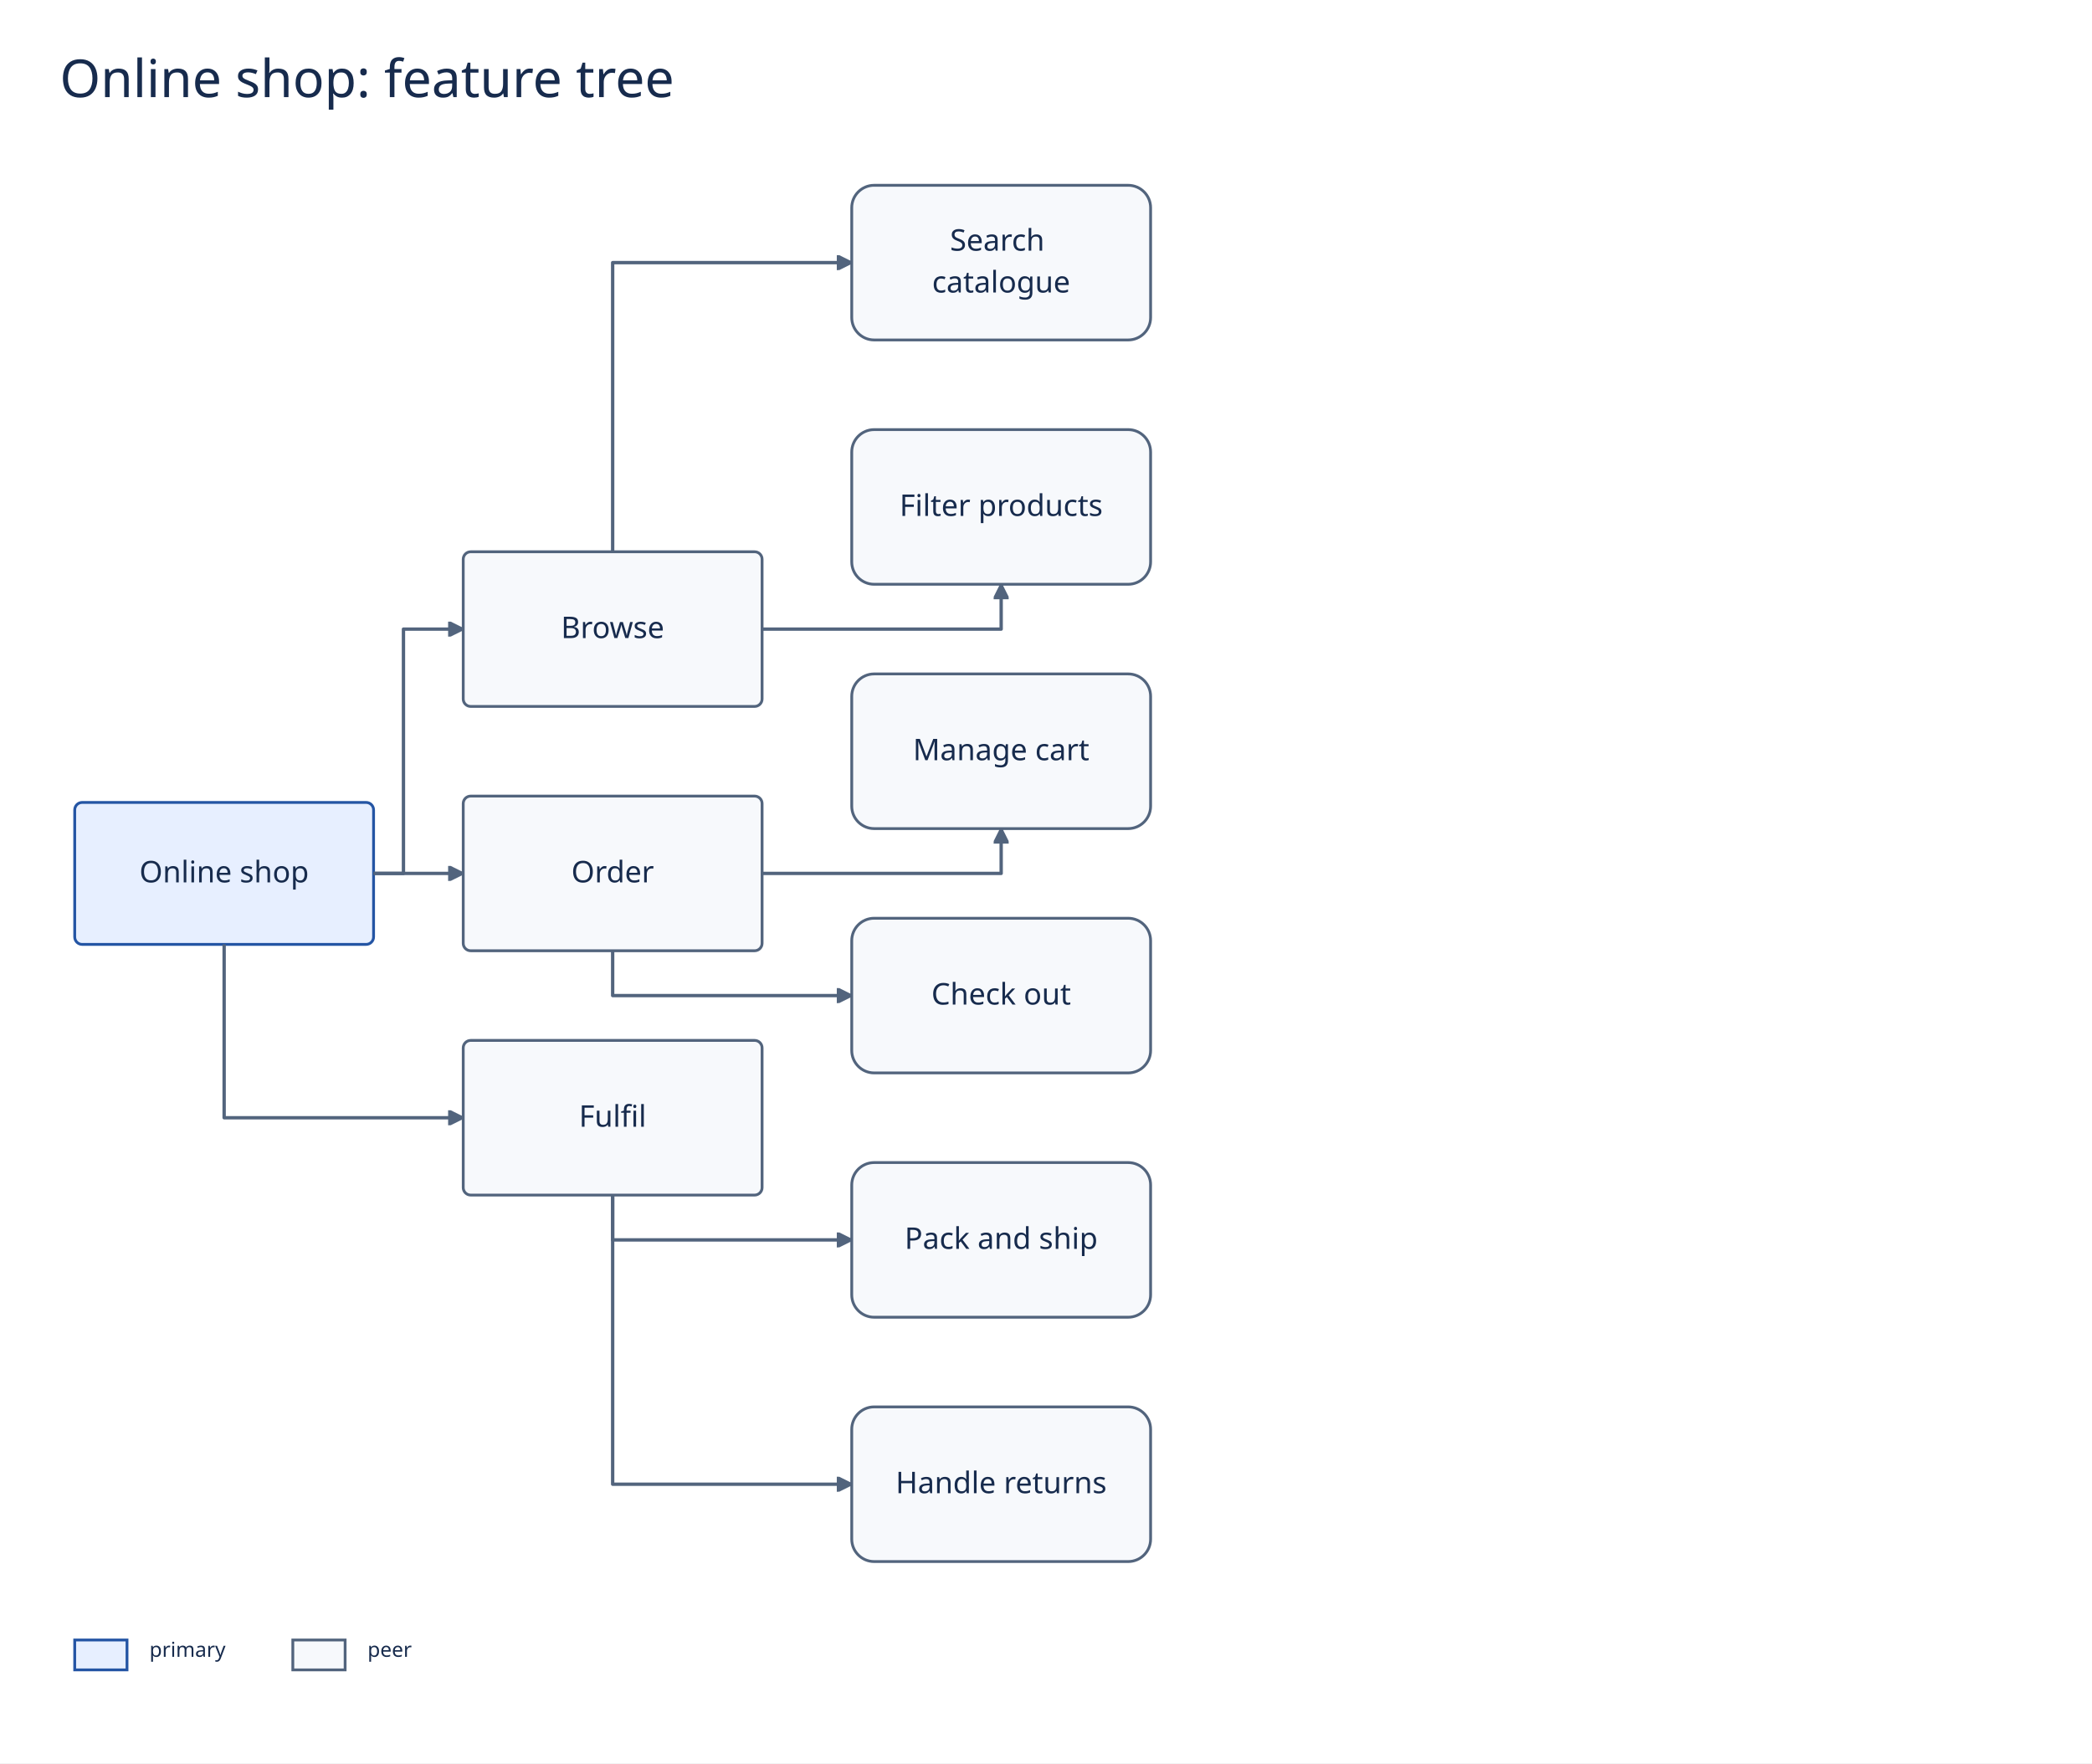
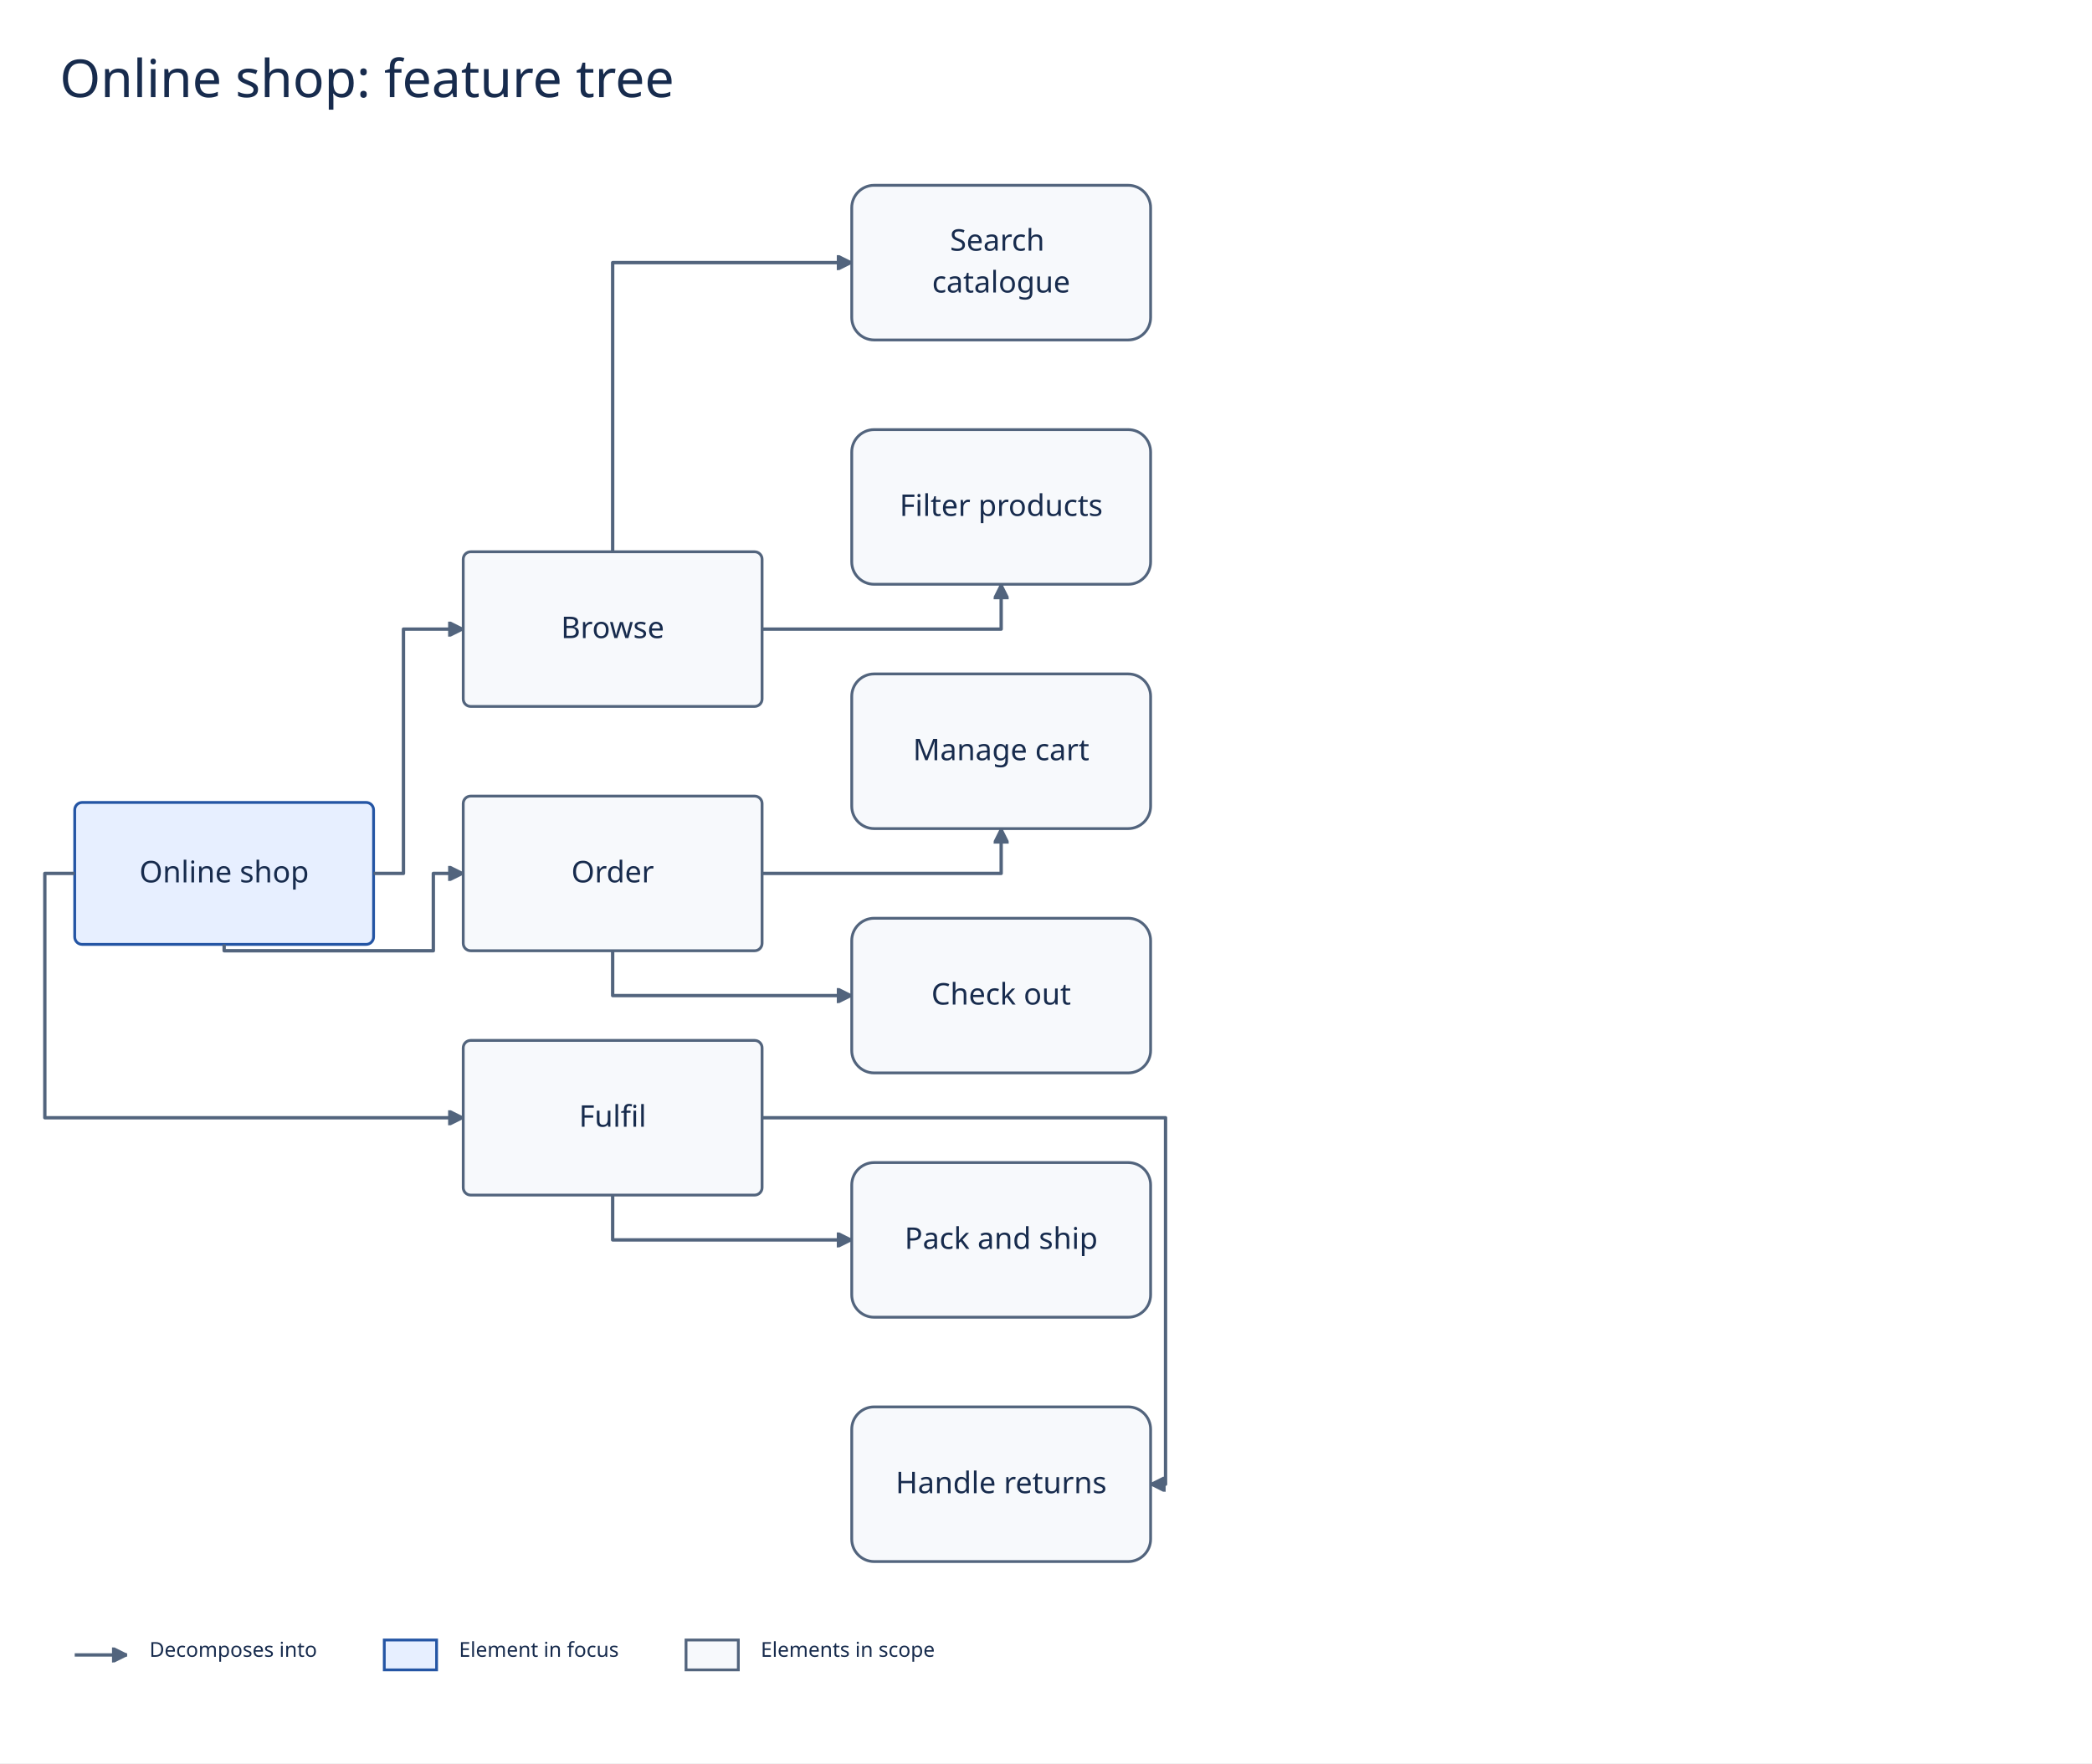
<svg xmlns="http://www.w3.org/2000/svg" viewBox="0 0 1120 944" width="1120" height="944" lang="en" role="img" aria-labelledby="b3-en-document-title b3-en-document-desc" data-archatlas="0.1" data-measured-with="pillow">
  <defs>
    <marker id="b3-en-marker-peer-arrow" viewBox="0 0 10 10" refX="10" refY="5" markerWidth="8" markerHeight="8" markerUnits="userSpaceOnUse" orient="auto-start-reverse">
      <path d="M 0 0 L 10 5 L 0 10 Z" fill="#52647d" stroke="#52647d" stroke-width="1.5" />
    </marker>
    <marker id="b3-en-marker-peer-circle" viewBox="0 0 10 10" refX="5" refY="5" markerWidth="8" markerHeight="8" markerUnits="userSpaceOnUse">
      <circle cx="5" cy="5" r="3.5" fill="#ffffff" stroke="#52647d" stroke-width="1.5" />
    </marker>
  </defs>
  <rect width="1120" height="944" fill="#ffffff" data-role="canvas" />
  <rect id="b3-en-shape-node-shop" data-id="shop" data-role="node" data-parent="" data-kind="system" fill="#e7efff" stroke="#2455a4" stroke-width="1.5" data-box="40 429.6 160 76" x="40" y="429.6" width="160" height="76" rx="4" />
  <rect id="b3-en-shape-node-browse" data-id="browse" data-role="node" data-parent="" data-kind="component" fill="#f7f9fc" stroke="#52647d" stroke-width="1.5" data-box="248 295.4 160 82.8" x="248" y="295.4" width="160" height="82.8" rx="4" />
  <rect id="b3-en-shape-node-order" data-id="order" data-role="node" data-parent="" data-kind="component" fill="#f7f9fc" stroke="#52647d" stroke-width="1.5" data-box="248 426.2 160 82.8" x="248" y="426.2" width="160" height="82.8" rx="4" />
  <rect id="b3-en-shape-node-fulfil" data-id="fulfil" data-role="node" data-parent="" data-kind="component" fill="#f7f9fc" stroke="#52647d" stroke-width="1.5" data-box="248 557 160 82.8" x="248" y="557" width="160" height="82.8" rx="4" />
  <rect id="b3-en-shape-node-search" data-id="search" data-role="node" data-parent="" data-kind="task" fill="#f7f9fc" stroke="#52647d" stroke-width="1.5" data-box="456 99.2 160 82.8" x="456" y="99.2" width="160" height="82.8" rx="12" />
  <rect id="b3-en-shape-node-filter" data-id="filter" data-role="node" data-parent="" data-kind="task" fill="#f7f9fc" stroke="#52647d" stroke-width="1.5" data-box="456 230 160 82.8" x="456" y="230" width="160" height="82.8" rx="12" />
  <rect id="b3-en-shape-node-cart" data-id="cart" data-role="node" data-parent="" data-kind="task" fill="#f7f9fc" stroke="#52647d" stroke-width="1.5" data-box="456 360.8 160 82.8" x="456" y="360.8" width="160" height="82.8" rx="12" />
  <rect id="b3-en-shape-node-check" data-id="check" data-role="node" data-parent="" data-kind="task" fill="#f7f9fc" stroke="#52647d" stroke-width="1.5" data-box="456 491.6 160 82.8" x="456" y="491.6" width="160" height="82.8" rx="12" />
  <rect id="b3-en-shape-node-pack" data-id="pack" data-role="node" data-parent="" data-kind="task" fill="#f7f9fc" stroke="#52647d" stroke-width="1.5" data-box="456 622.4 160 82.8" x="456" y="622.4" width="160" height="82.8" rx="12" />
  <rect id="b3-en-shape-node-return" data-id="return" data-role="node" data-parent="" data-kind="task" fill="#f7f9fc" stroke="#52647d" stroke-width="1.5" data-box="456 753.2 160 82.8" x="456" y="753.2" width="160" height="82.8" rx="12" />
-   <rect id="b3-en-shape-legend-swatch-__legend-swatch-0" data-id="__legend-swatch-0" data-role="legend-swatch" data-parent="" data-kind="component" fill="#e7efff" stroke="#2455a4" stroke-width="1.5" data-box="40 878 28 16" x="40" y="878" width="28" height="16" rx="0" />
-   <rect id="b3-en-shape-legend-swatch-__legend-swatch-1" data-id="__legend-swatch-1" data-role="legend-swatch" data-parent="" data-kind="component" fill="#f7f9fc" stroke="#52647d" stroke-width="1.5" data-box="156.766 878 28 16" x="156.766" y="878" width="28" height="16" rx="0" />
+   <rect id="b3-en-shape-legend-swatch-__legend-swatch-1" data-id="__legend-swatch-1" data-role="legend-swatch" data-parent="" data-kind="component" fill="#e7efff" stroke="#2455a4" stroke-width="1.5" data-box="205.734 878 28 16" x="205.734" y="878" width="28" height="16" rx="0" />
+   <rect id="b3-en-shape-legend-swatch-__legend-swatch-2" data-id="__legend-swatch-2" data-role="legend-swatch" data-parent="" data-kind="component" fill="#f7f9fc" stroke="#52647d" stroke-width="1.5" data-box="367.281 878 28 16" x="367.281" y="878" width="28" height="16" rx="0" />
  <polyline id="b3-en-edge-edge-1" data-id="edge-1" data-role="edge" data-from="shop" data-to="browse" data-kind="call" points="200,467.6 216,467.6 216,336.8 248,336.8" fill="none" stroke="#52647d" stroke-width="1.8" stroke-linejoin="round" marker-end="url(#b3-en-marker-peer-arrow)" />
-   <polyline id="b3-en-edge-edge-2" data-id="edge-2" data-role="edge" data-from="shop" data-to="order" data-kind="call" points="200,467.6 248,467.6" fill="none" stroke="#52647d" stroke-width="1.8" stroke-linejoin="round" marker-end="url(#b3-en-marker-peer-arrow)" />
-   <polyline id="b3-en-edge-edge-3" data-id="edge-3" data-role="edge" data-from="shop" data-to="fulfil" data-kind="call" points="120,505.6 120,598.4 248,598.4" fill="none" stroke="#52647d" stroke-width="1.8" stroke-linejoin="round" marker-end="url(#b3-en-marker-peer-arrow)" />
+   <polyline id="b3-en-edge-edge-2" data-id="edge-2" data-role="edge" data-from="shop" data-to="order" data-kind="call" points="120,505.6 120,509 232,509 232,467.6 248,467.6" fill="none" stroke="#52647d" stroke-width="1.8" stroke-linejoin="round" marker-end="url(#b3-en-marker-peer-arrow)" />
+   <polyline id="b3-en-edge-edge-3" data-id="edge-3" data-role="edge" data-from="shop" data-to="fulfil" data-kind="call" points="40,467.6 24,467.6 24,598.4 248,598.4" fill="none" stroke="#52647d" stroke-width="1.8" stroke-linejoin="round" marker-end="url(#b3-en-marker-peer-arrow)" />
  <polyline id="b3-en-edge-edge-4" data-id="edge-4" data-role="edge" data-from="browse" data-to="search" data-kind="call" points="328,295.4 328,140.6 456,140.6" fill="none" stroke="#52647d" stroke-width="1.8" stroke-linejoin="round" marker-end="url(#b3-en-marker-peer-arrow)" />
  <polyline id="b3-en-edge-edge-5" data-id="edge-5" data-role="edge" data-from="browse" data-to="filter" data-kind="call" points="408,336.8 536,336.8 536,312.8" fill="none" stroke="#52647d" stroke-width="1.8" stroke-linejoin="round" marker-end="url(#b3-en-marker-peer-arrow)" />
  <polyline id="b3-en-edge-edge-6" data-id="edge-6" data-role="edge" data-from="order" data-to="cart" data-kind="call" points="408,467.6 536,467.6 536,443.6" fill="none" stroke="#52647d" stroke-width="1.8" stroke-linejoin="round" marker-end="url(#b3-en-marker-peer-arrow)" />
  <polyline id="b3-en-edge-edge-7" data-id="edge-7" data-role="edge" data-from="order" data-to="check" data-kind="call" points="328,509 328,533 456,533" fill="none" stroke="#52647d" stroke-width="1.8" stroke-linejoin="round" marker-end="url(#b3-en-marker-peer-arrow)" />
  <polyline id="b3-en-edge-edge-8" data-id="edge-8" data-role="edge" data-from="fulfil" data-to="pack" data-kind="call" points="328,639.8 328,663.8 456,663.8" fill="none" stroke="#52647d" stroke-width="1.8" stroke-linejoin="round" marker-end="url(#b3-en-marker-peer-arrow)" />
-   <polyline id="b3-en-edge-edge-9" data-id="edge-9" data-role="edge" data-from="fulfil" data-to="return" data-kind="call" points="328,639.8 328,794.6 456,794.6" fill="none" stroke="#52647d" stroke-width="1.8" stroke-linejoin="round" marker-end="url(#b3-en-marker-peer-arrow)" />
+   <polyline id="b3-en-edge-edge-9" data-id="edge-9" data-role="edge" data-from="fulfil" data-to="return" data-kind="call" points="408,598.4 624,598.4 624,794.6 616,794.6" fill="none" stroke="#52647d" stroke-width="1.8" stroke-linejoin="round" marker-end="url(#b3-en-marker-peer-arrow)" />
+   <polyline id="b3-en-edge-legend-line-0" data-id="legend-line-0" data-role="edge" data-from="" data-to="" data-kind="legend" points="40,886 68,886" fill="none" stroke="#52647d" stroke-width="1.8" stroke-linejoin="round" marker-end="url(#b3-en-marker-peer-arrow)" />
  <text id="b3-en-text-title-figure-title" data-id="figure-title" data-role="title" data-owner="" x="32" y="52" font-size="28" font-family="&quot;Noto Sans&quot;, &quot;DejaVu Sans&quot;, &quot;Liberation Sans&quot;, &quot;Noto Sans CJK SC&quot;, sans-serif" text-anchor="start" fill="#172b4d" data-text-box="32 24 328.938 39.2">
    <tspan x="32" y="52">
      <tspan font-family="Noto Sans">Online shop: feature tree</tspan>
    </tspan>
  </text>
  <text id="b3-en-text-name-shop-name" data-id="shop-name" data-role="name" data-owner="shop" x="120" y="472.4" font-size="16" font-family="&quot;Noto Sans&quot;, &quot;DejaVu Sans&quot;, &quot;Liberation Sans&quot;, &quot;Noto Sans CJK SC&quot;, sans-serif" text-anchor="middle" fill="#172b4d" data-text-box="74.602 456.4 90.797 22.4">
    <tspan x="120" y="472.4">
      <tspan font-family="Noto Sans">Online shop</tspan>
    </tspan>
  </text>
  <text id="b3-en-text-name-browse-name" data-id="browse-name" data-role="name" data-owner="browse" x="328" y="341.6" font-size="16" font-family="&quot;Noto Sans&quot;, &quot;DejaVu Sans&quot;, &quot;Liberation Sans&quot;, &quot;Noto Sans CJK SC&quot;, sans-serif" text-anchor="middle" fill="#172b4d" data-text-box="300.328 325.6 55.344 22.4">
    <tspan x="328" y="341.6">
      <tspan font-family="Noto Sans">Browse</tspan>
    </tspan>
  </text>
  <text id="b3-en-text-name-order-name" data-id="order-name" data-role="name" data-owner="order" x="328" y="472.4" font-size="16" font-family="&quot;Noto Sans&quot;, &quot;DejaVu Sans&quot;, &quot;Liberation Sans&quot;, &quot;Noto Sans CJK SC&quot;, sans-serif" text-anchor="middle" fill="#172b4d" data-text-box="305.859 456.4 44.281 22.4">
    <tspan x="328" y="472.4">
      <tspan font-family="Noto Sans">Order</tspan>
    </tspan>
  </text>
  <text id="b3-en-text-name-fulfil-name" data-id="fulfil-name" data-role="name" data-owner="fulfil" x="328" y="603.2" font-size="16" font-family="&quot;Noto Sans&quot;, &quot;DejaVu Sans&quot;, &quot;Liberation Sans&quot;, &quot;Noto Sans CJK SC&quot;, sans-serif" text-anchor="middle" fill="#172b4d" data-text-box="309.969 587.2 36.062 22.4">
    <tspan x="328" y="603.2">
      <tspan font-family="Noto Sans">Fulfil</tspan>
    </tspan>
  </text>
  <text id="b3-en-text-name-search-name" data-id="search-name" data-role="name" data-owner="search" x="536" y="134.2" font-size="16" font-family="&quot;Noto Sans&quot;, &quot;DejaVu Sans&quot;, &quot;Liberation Sans&quot;, &quot;Noto Sans CJK SC&quot;, sans-serif" text-anchor="middle" fill="#172b4d" data-text-box="499.008 118.2 73.984 44.8">
    <tspan x="536" y="134.2">
      <tspan font-family="Noto Sans">Search</tspan>
    </tspan>
    <tspan x="536" y="156.6">
      <tspan font-family="Noto Sans">catalogue</tspan>
    </tspan>
  </text>
  <text id="b3-en-text-name-filter-name" data-id="filter-name" data-role="name" data-owner="filter" x="536" y="276.2" font-size="16" font-family="&quot;Noto Sans&quot;, &quot;DejaVu Sans&quot;, &quot;Liberation Sans&quot;, &quot;Noto Sans CJK SC&quot;, sans-serif" text-anchor="middle" fill="#172b4d" data-text-box="481.594 260.2 108.812 22.4">
    <tspan x="536" y="276.2">
      <tspan font-family="Noto Sans">Filter products</tspan>
    </tspan>
  </text>
  <text id="b3-en-text-name-cart-name" data-id="cart-name" data-role="name" data-owner="cart" x="536" y="407" font-size="16" font-family="&quot;Noto Sans&quot;, &quot;DejaVu Sans&quot;, &quot;Liberation Sans&quot;, &quot;Noto Sans CJK SC&quot;, sans-serif" text-anchor="middle" fill="#172b4d" data-text-box="488.789 391 94.422 22.4">
    <tspan x="536" y="407">
      <tspan font-family="Noto Sans">Manage cart</tspan>
    </tspan>
  </text>
  <text id="b3-en-text-name-check-name" data-id="check-name" data-role="name" data-owner="check" x="536" y="537.8" font-size="16" font-family="&quot;Noto Sans&quot;, &quot;DejaVu Sans&quot;, &quot;Liberation Sans&quot;, &quot;Noto Sans CJK SC&quot;, sans-serif" text-anchor="middle" fill="#172b4d" data-text-box="498.609 521.8 74.781 22.4">
    <tspan x="536" y="537.8">
      <tspan font-family="Noto Sans">Check out</tspan>
    </tspan>
  </text>
  <text id="b3-en-text-name-pack-name" data-id="pack-name" data-role="name" data-owner="pack" x="536" y="668.6" font-size="16" font-family="&quot;Noto Sans&quot;, &quot;DejaVu Sans&quot;, &quot;Liberation Sans&quot;, &quot;Noto Sans CJK SC&quot;, sans-serif" text-anchor="middle" fill="#172b4d" data-text-box="484.289 652.6 103.422 22.4">
    <tspan x="536" y="668.6">
      <tspan font-family="Noto Sans">Pack and ship</tspan>
    </tspan>
  </text>
  <text id="b3-en-text-name-return-name" data-id="return-name" data-role="name" data-owner="return" x="536" y="799.4" font-size="16" font-family="&quot;Noto Sans&quot;, &quot;DejaVu Sans&quot;, &quot;Liberation Sans&quot;, &quot;Noto Sans CJK SC&quot;, sans-serif" text-anchor="middle" fill="#172b4d" data-text-box="479.484 783.4 113.031 22.4">
    <tspan x="536" y="799.4">
      <tspan font-family="Noto Sans">Handle returns</tspan>
    </tspan>
  </text>
-   <text id="b3-en-text-legend-legend-0" data-id="legend-0" data-role="legend" data-owner="" x="80" y="887" font-size="11" font-family="&quot;Noto Sans&quot;, &quot;DejaVu Sans&quot;, &quot;Liberation Sans&quot;, &quot;Noto Sans CJK SC&quot;, sans-serif" text-anchor="start" fill="#172b4d" data-text-box="80 876 40.766 15.4">
+   <text id="b3-en-text-legend-legend-0" data-id="legend-0" data-role="legend" data-owner="" x="80" y="887" font-size="11" font-family="&quot;Noto Sans&quot;, &quot;DejaVu Sans&quot;, &quot;Liberation Sans&quot;, &quot;Noto Sans CJK SC&quot;, sans-serif" text-anchor="start" fill="#172b4d" data-text-box="80 876 89.734 15.4">
    <tspan x="80" y="887">
-       <tspan font-family="Noto Sans">primary</tspan>
+       <tspan font-family="Noto Sans">Decomposes into</tspan>
    </tspan>
  </text>
-   <text id="b3-en-text-legend-legend-1" data-id="legend-1" data-role="legend" data-owner="" x="196.766" y="887" font-size="11" font-family="&quot;Noto Sans&quot;, &quot;DejaVu Sans&quot;, &quot;Liberation Sans&quot;, &quot;Noto Sans CJK SC&quot;, sans-serif" text-anchor="start" fill="#172b4d" data-text-box="196.766 876 23.719 15.4">
-     <tspan x="196.766" y="887">
-       <tspan font-family="Noto Sans">peer</tspan>
+   <text id="b3-en-text-legend-legend-1" data-id="legend-1" data-role="legend" data-owner="" x="245.734" y="887" font-size="11" font-family="&quot;Noto Sans&quot;, &quot;DejaVu Sans&quot;, &quot;Liberation Sans&quot;, &quot;Noto Sans CJK SC&quot;, sans-serif" text-anchor="start" fill="#172b4d" data-text-box="245.734 876 85.547 15.4">
+     <tspan x="245.734" y="887">
+       <tspan font-family="Noto Sans">Element in focus</tspan>
+     </tspan>
+   </text>
+   <text id="b3-en-text-legend-legend-2" data-id="legend-2" data-role="legend" data-owner="" x="407.281" y="887" font-size="11" font-family="&quot;Noto Sans&quot;, &quot;DejaVu Sans&quot;, &quot;Liberation Sans&quot;, &quot;Noto Sans CJK SC&quot;, sans-serif" text-anchor="start" fill="#172b4d" data-text-box="407.281 876 93.203 15.4">
+     <tspan x="407.281" y="887">
+       <tspan font-family="Noto Sans">Elements in scope</tspan>
    </tspan>
  </text>
</svg>
